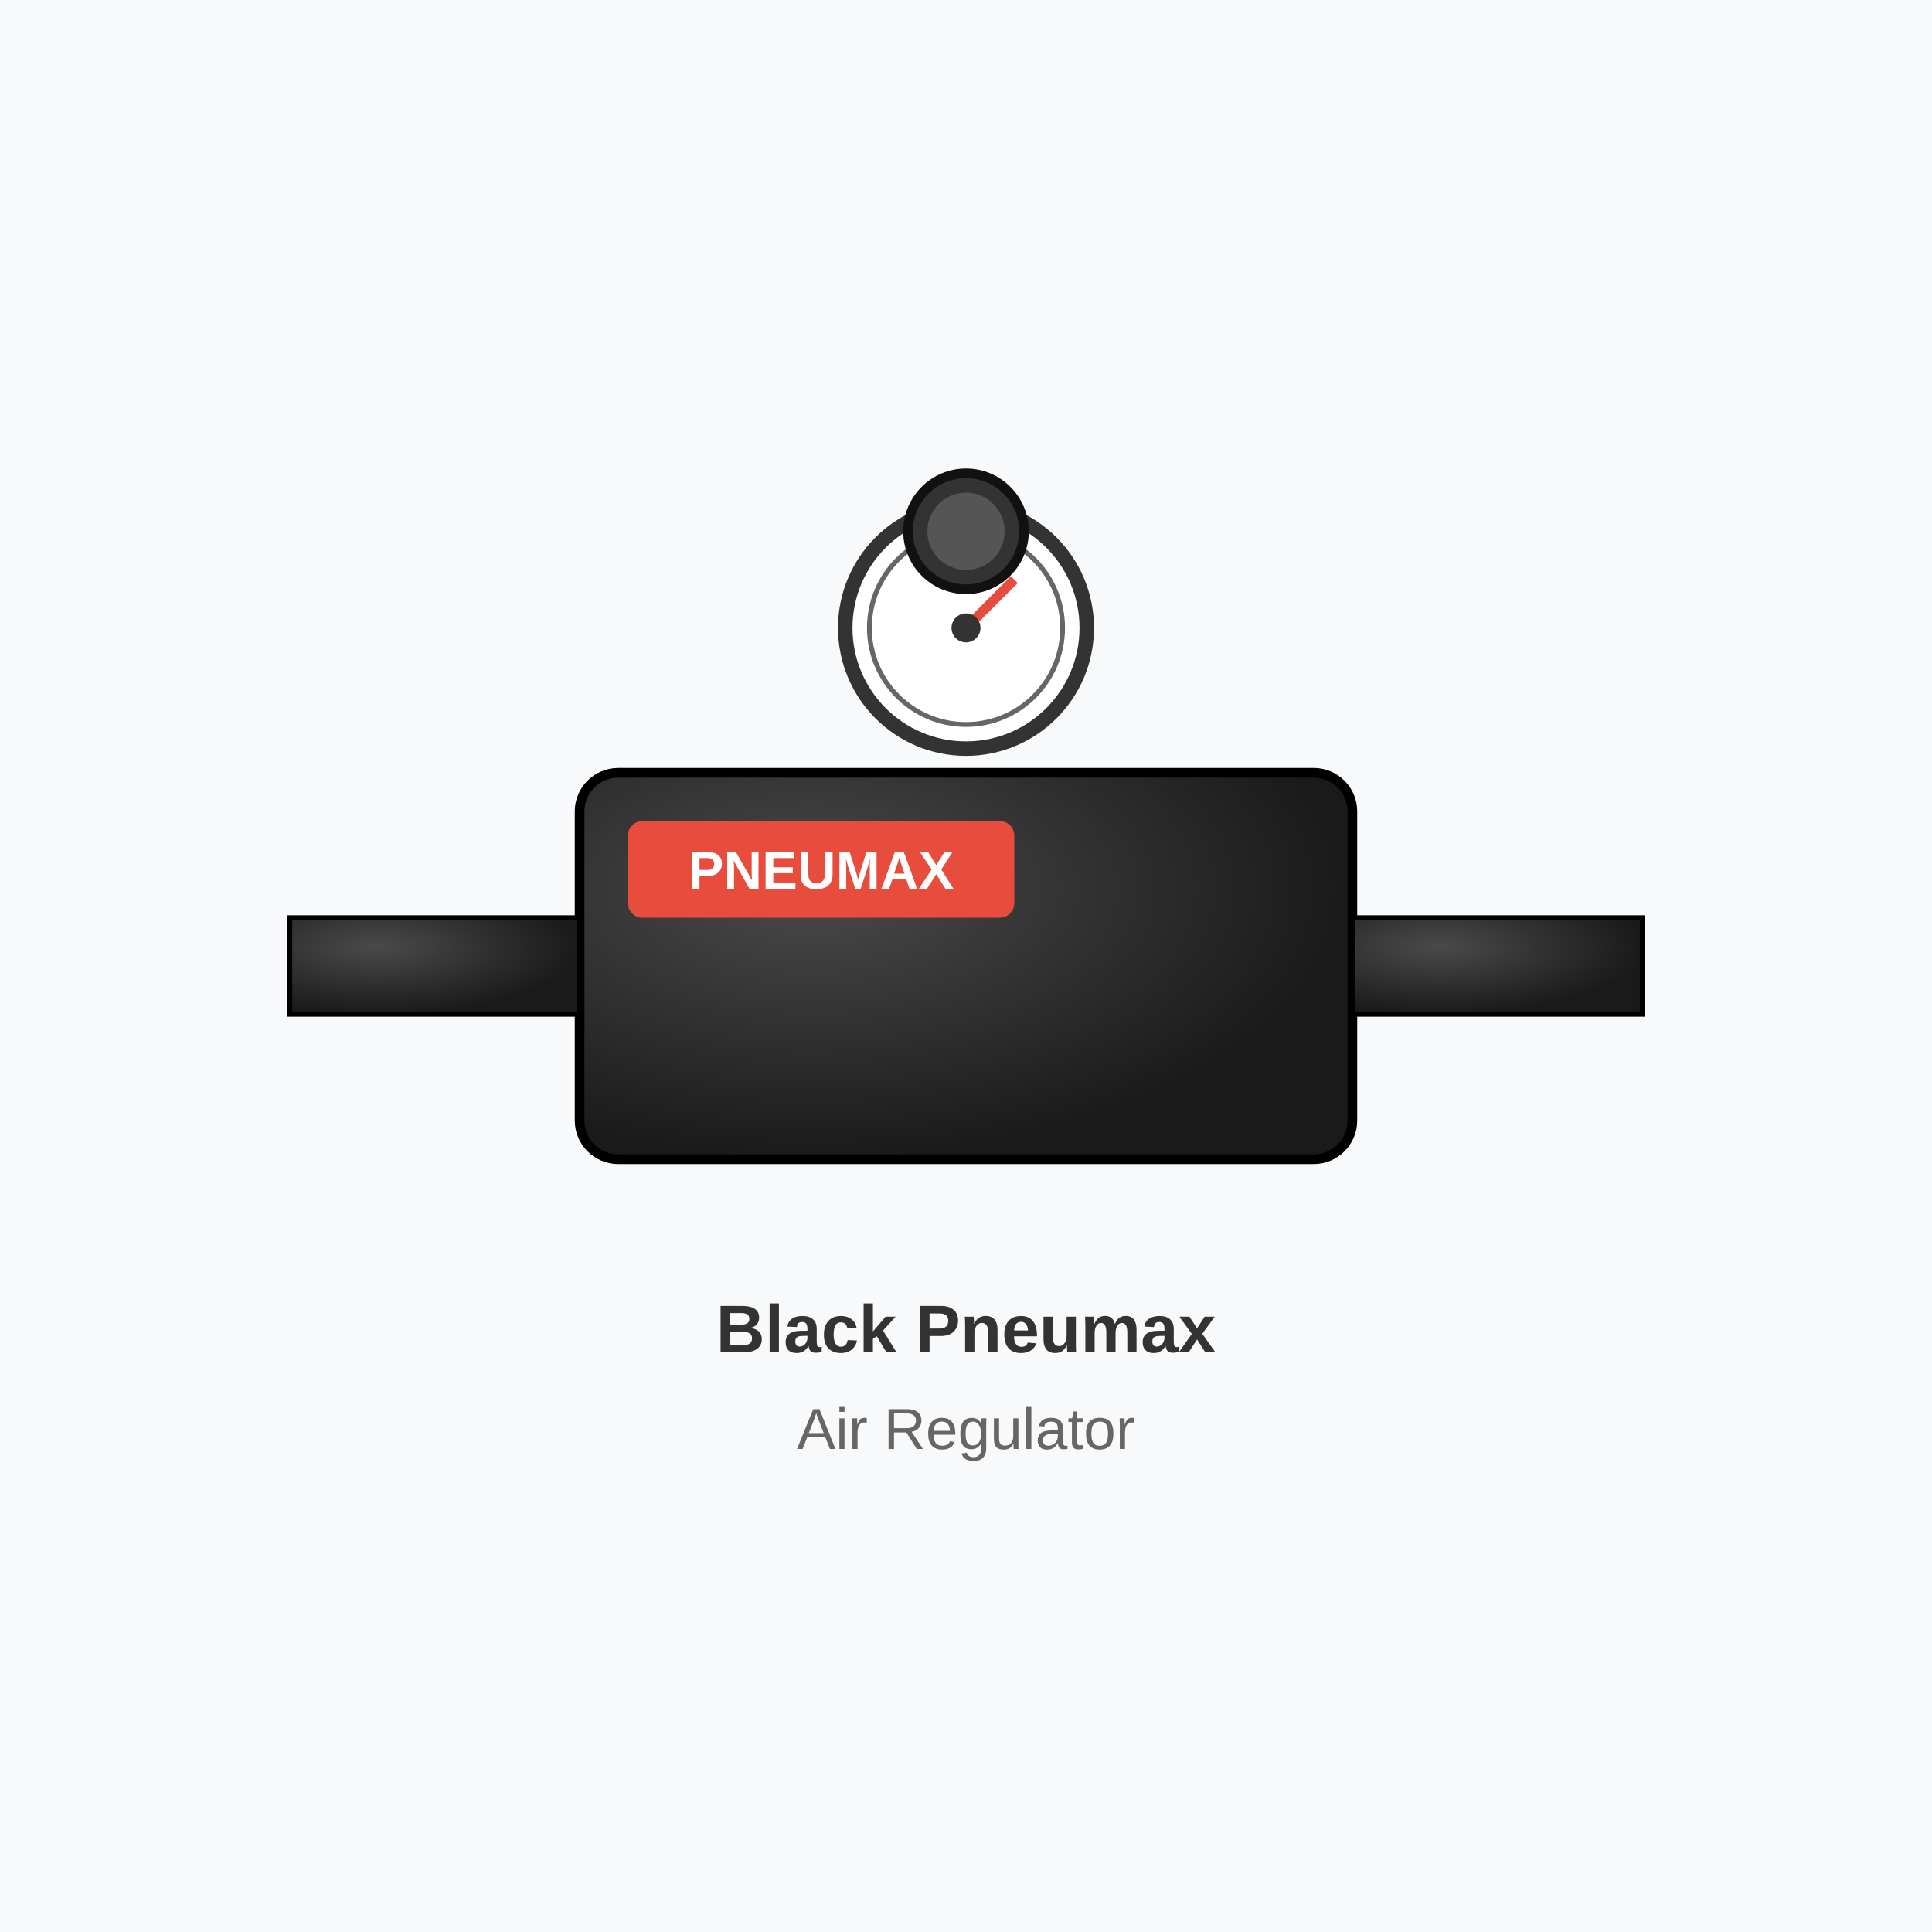
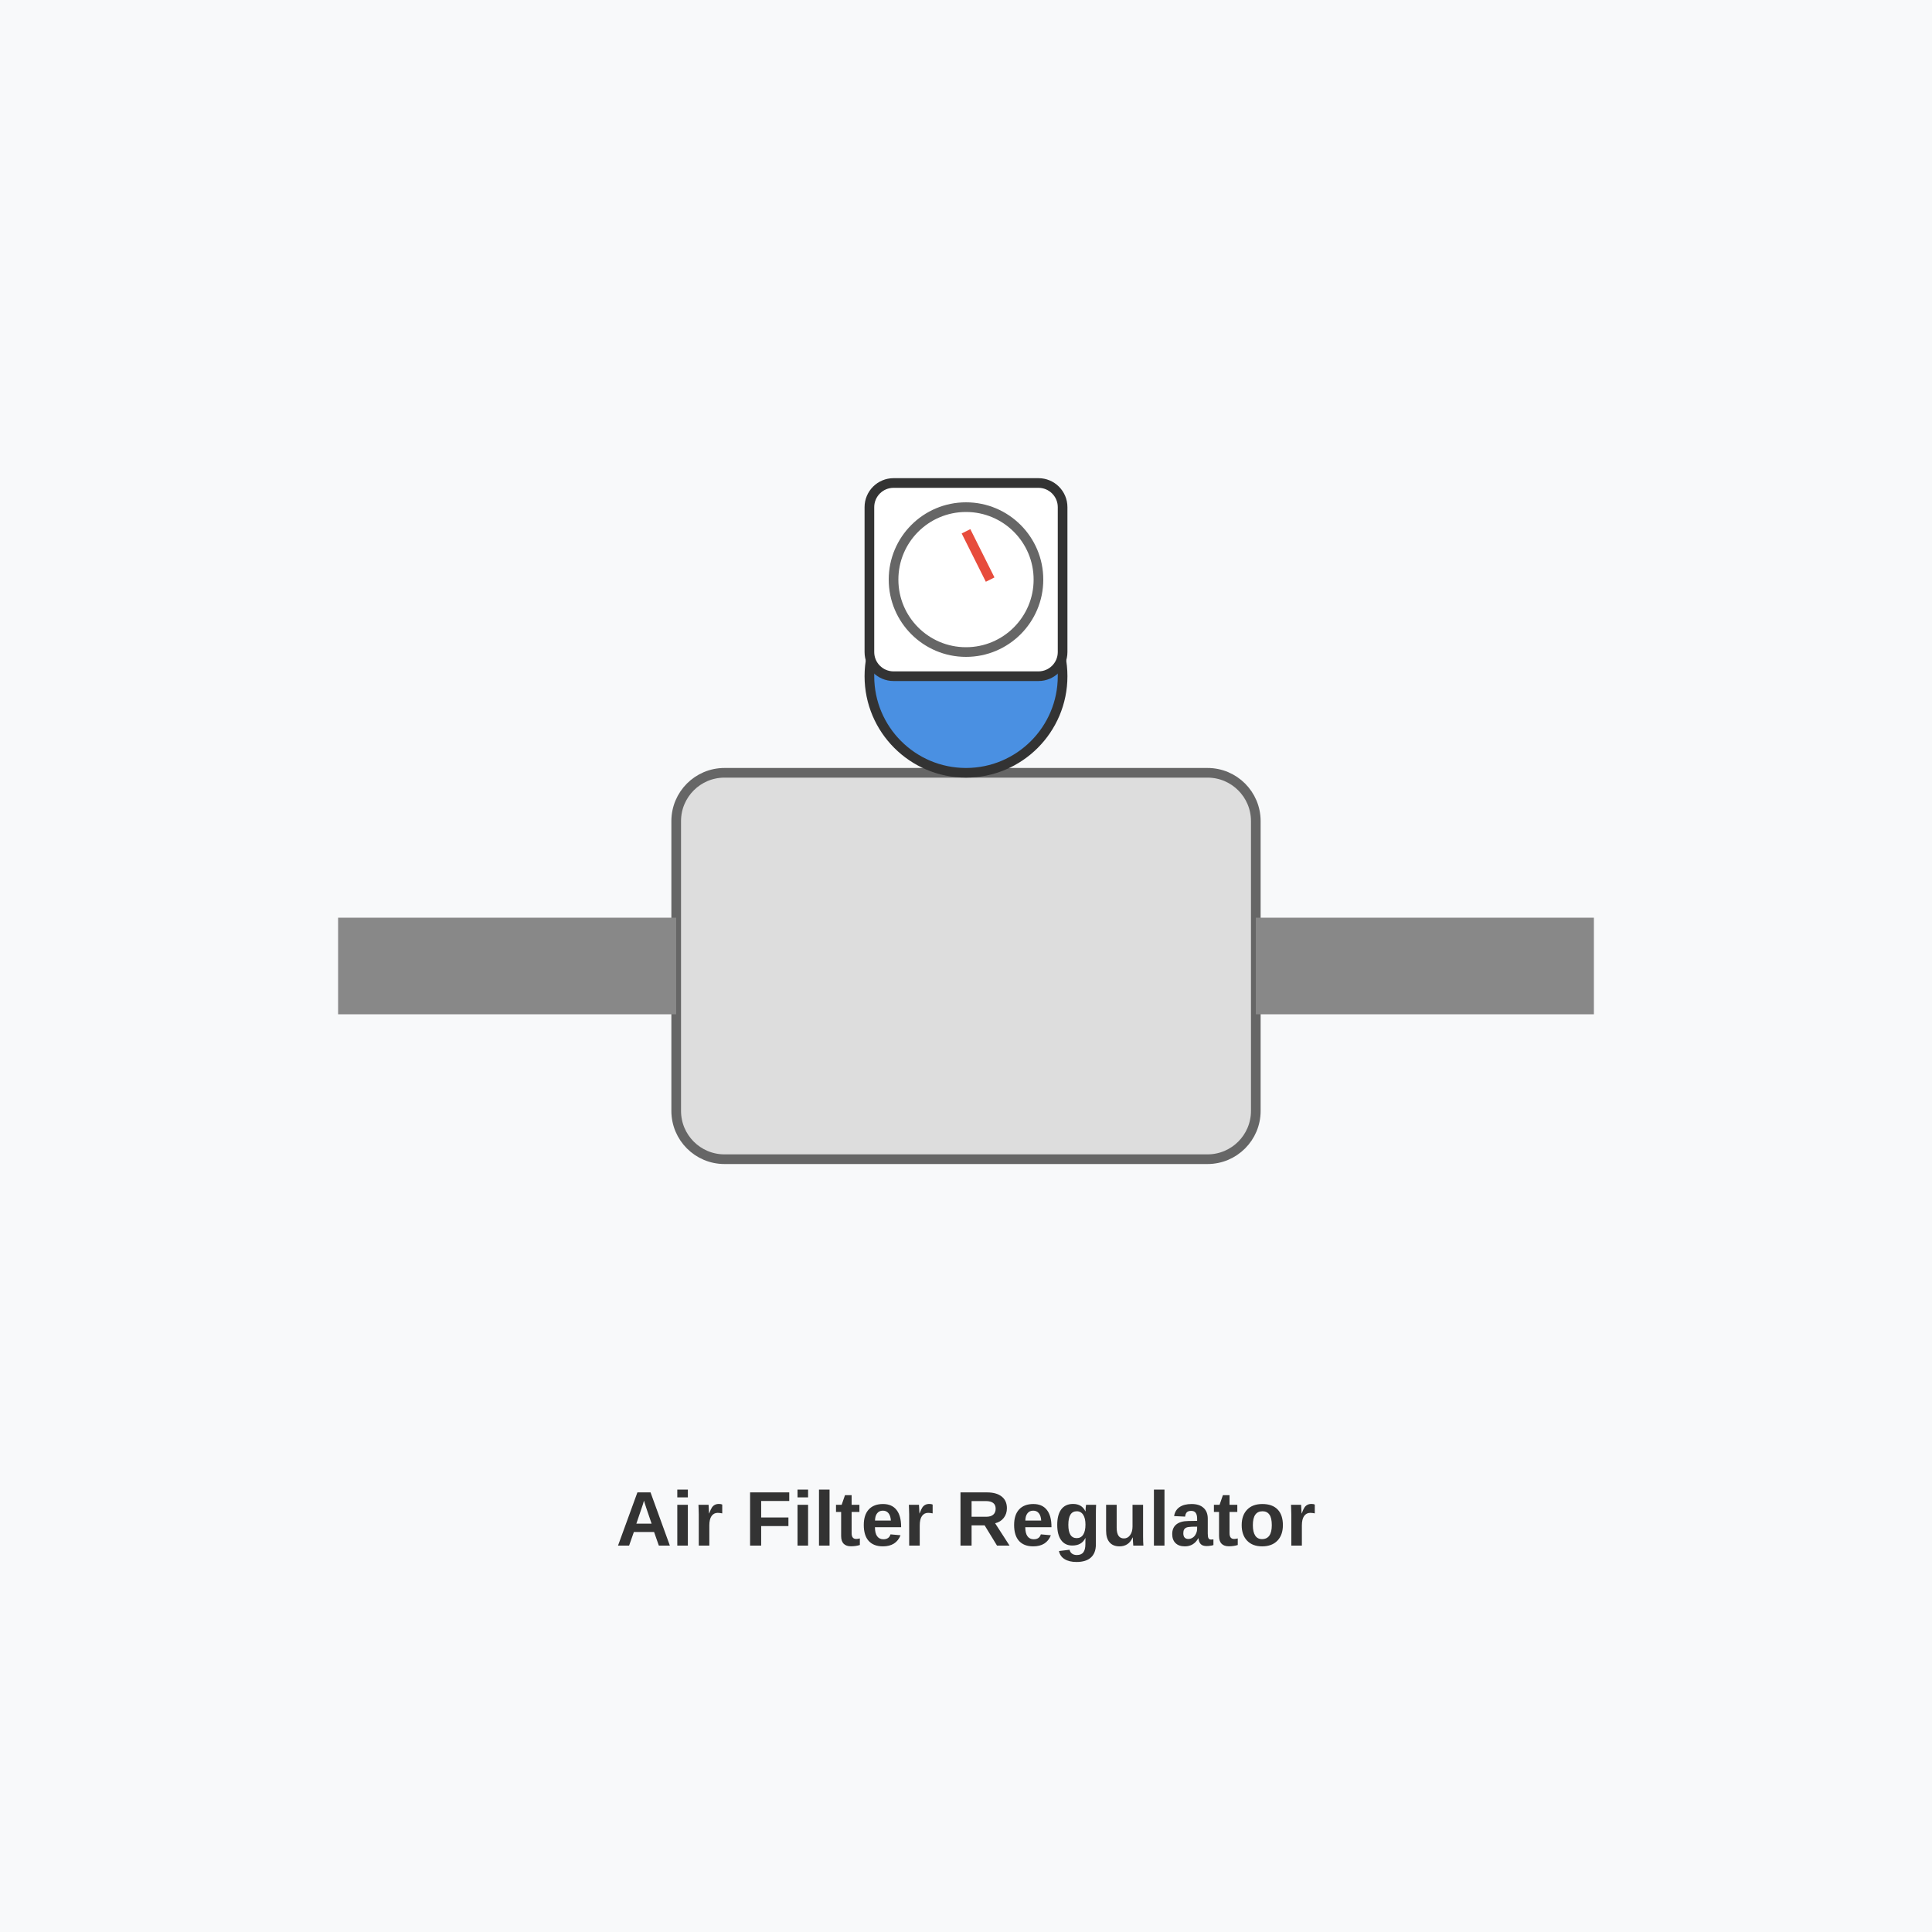
<svg xmlns="http://www.w3.org/2000/svg" width="400" height="400" viewBox="0 0 400 400">
-   <defs>
-     <radialGradient id="blackMetalGrad" cx="30%" cy="30%" r="70%">
-       <stop offset="0%" style="stop-color:#4a4a4a" />
-       <stop offset="100%" style="stop-color:#1a1a1a" />
-     </radialGradient>
-   </defs>
  <rect width="400" height="400" fill="#f8f9fa" />
-   <rect x="120" y="160" width="160" height="80" fill="url(#blackMetalGrad)" stroke="#000" stroke-width="2" rx="8" />
-   <rect x="130" y="170" width="80" height="20" fill="#e74c3c" rx="3" />
-   <text x="170" y="184" text-anchor="middle" font-family="Arial" font-size="11" font-weight="bold" fill="white">PNEUMAX</text>
-   <circle cx="200" cy="130" r="25" fill="#fff" stroke="#333" stroke-width="3" />
-   <circle cx="200" cy="130" r="20" fill="none" stroke="#666" stroke-width="1" />
-   <line x1="200" y1="130" x2="210" y2="120" stroke="#e74c3c" stroke-width="2" />
-   <circle cx="200" cy="130" r="3" fill="#333" />
-   <circle cx="200" cy="110" r="12" fill="#333" stroke="#111" stroke-width="2" />
-   <circle cx="200" cy="110" r="8" fill="#555" />
-   <rect x="60" y="190" width="60" height="20" fill="url(#blackMetalGrad)" stroke="#000" />
-   <rect x="280" y="190" width="60" height="20" fill="url(#blackMetalGrad)" stroke="#000" />
-   <text x="200" y="280" text-anchor="middle" font-family="Arial" font-size="14" font-weight="bold" fill="#333">Black Pneumax</text>
-   <text x="200" y="300" text-anchor="middle" font-family="Arial" font-size="12" fill="#666">Air Regulator</text>
+   <rect x="140" y="160" width="120" height="80" fill="#ddd" stroke="#666" stroke-width="2" rx="10" />
+   <circle cx="200" cy="140" r="20" fill="#4a90e2" stroke="#333" stroke-width="2" />
+   <rect x="180" y="100" width="40" height="40" fill="#fff" stroke="#333" stroke-width="2" rx="5" />
+   <circle cx="200" cy="120" r="15" fill="none" stroke="#666" stroke-width="2" />
+   <line x1="200" y1="110" x2="205" y2="120" stroke="#e74c3c" stroke-width="2" />
+   <rect x="70" y="190" width="70" height="20" fill="#888" />
+   <rect x="260" y="190" width="70" height="20" fill="#888" />
+   <text x="200" y="320" text-anchor="middle" font-family="Arial" font-size="16" font-weight="bold" fill="#333">Air Filter Regulator</text>
</svg>
